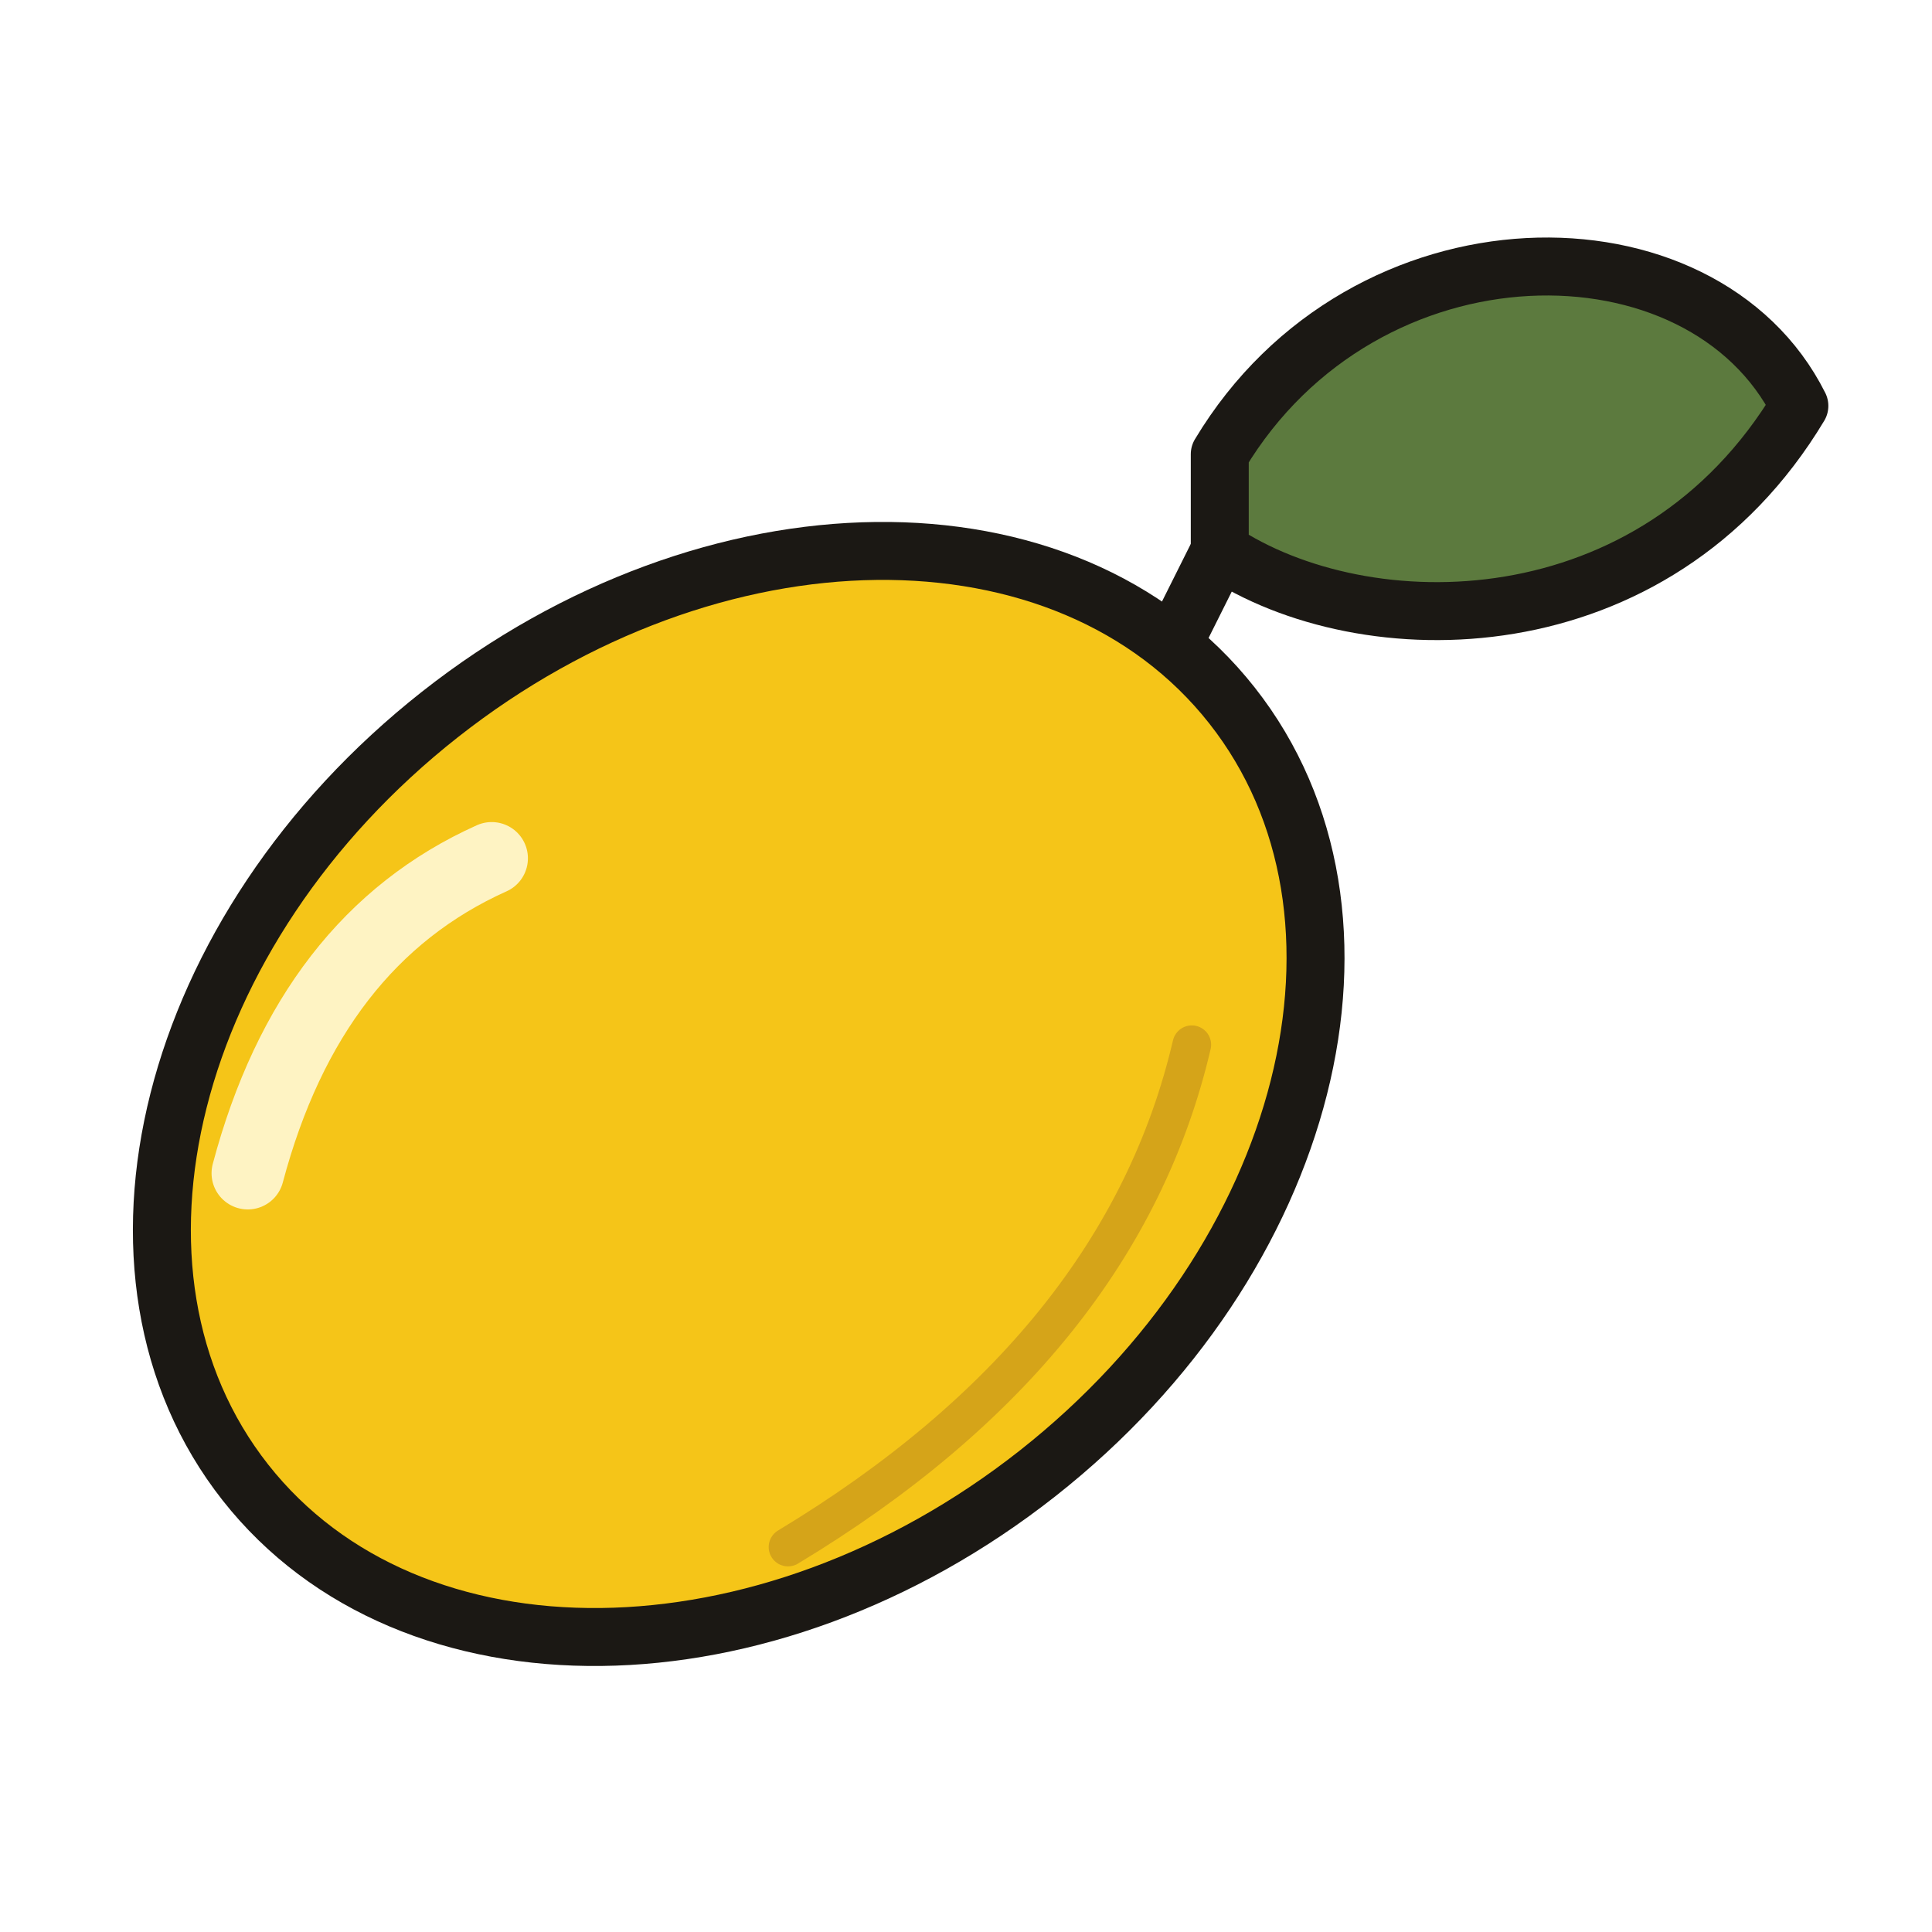
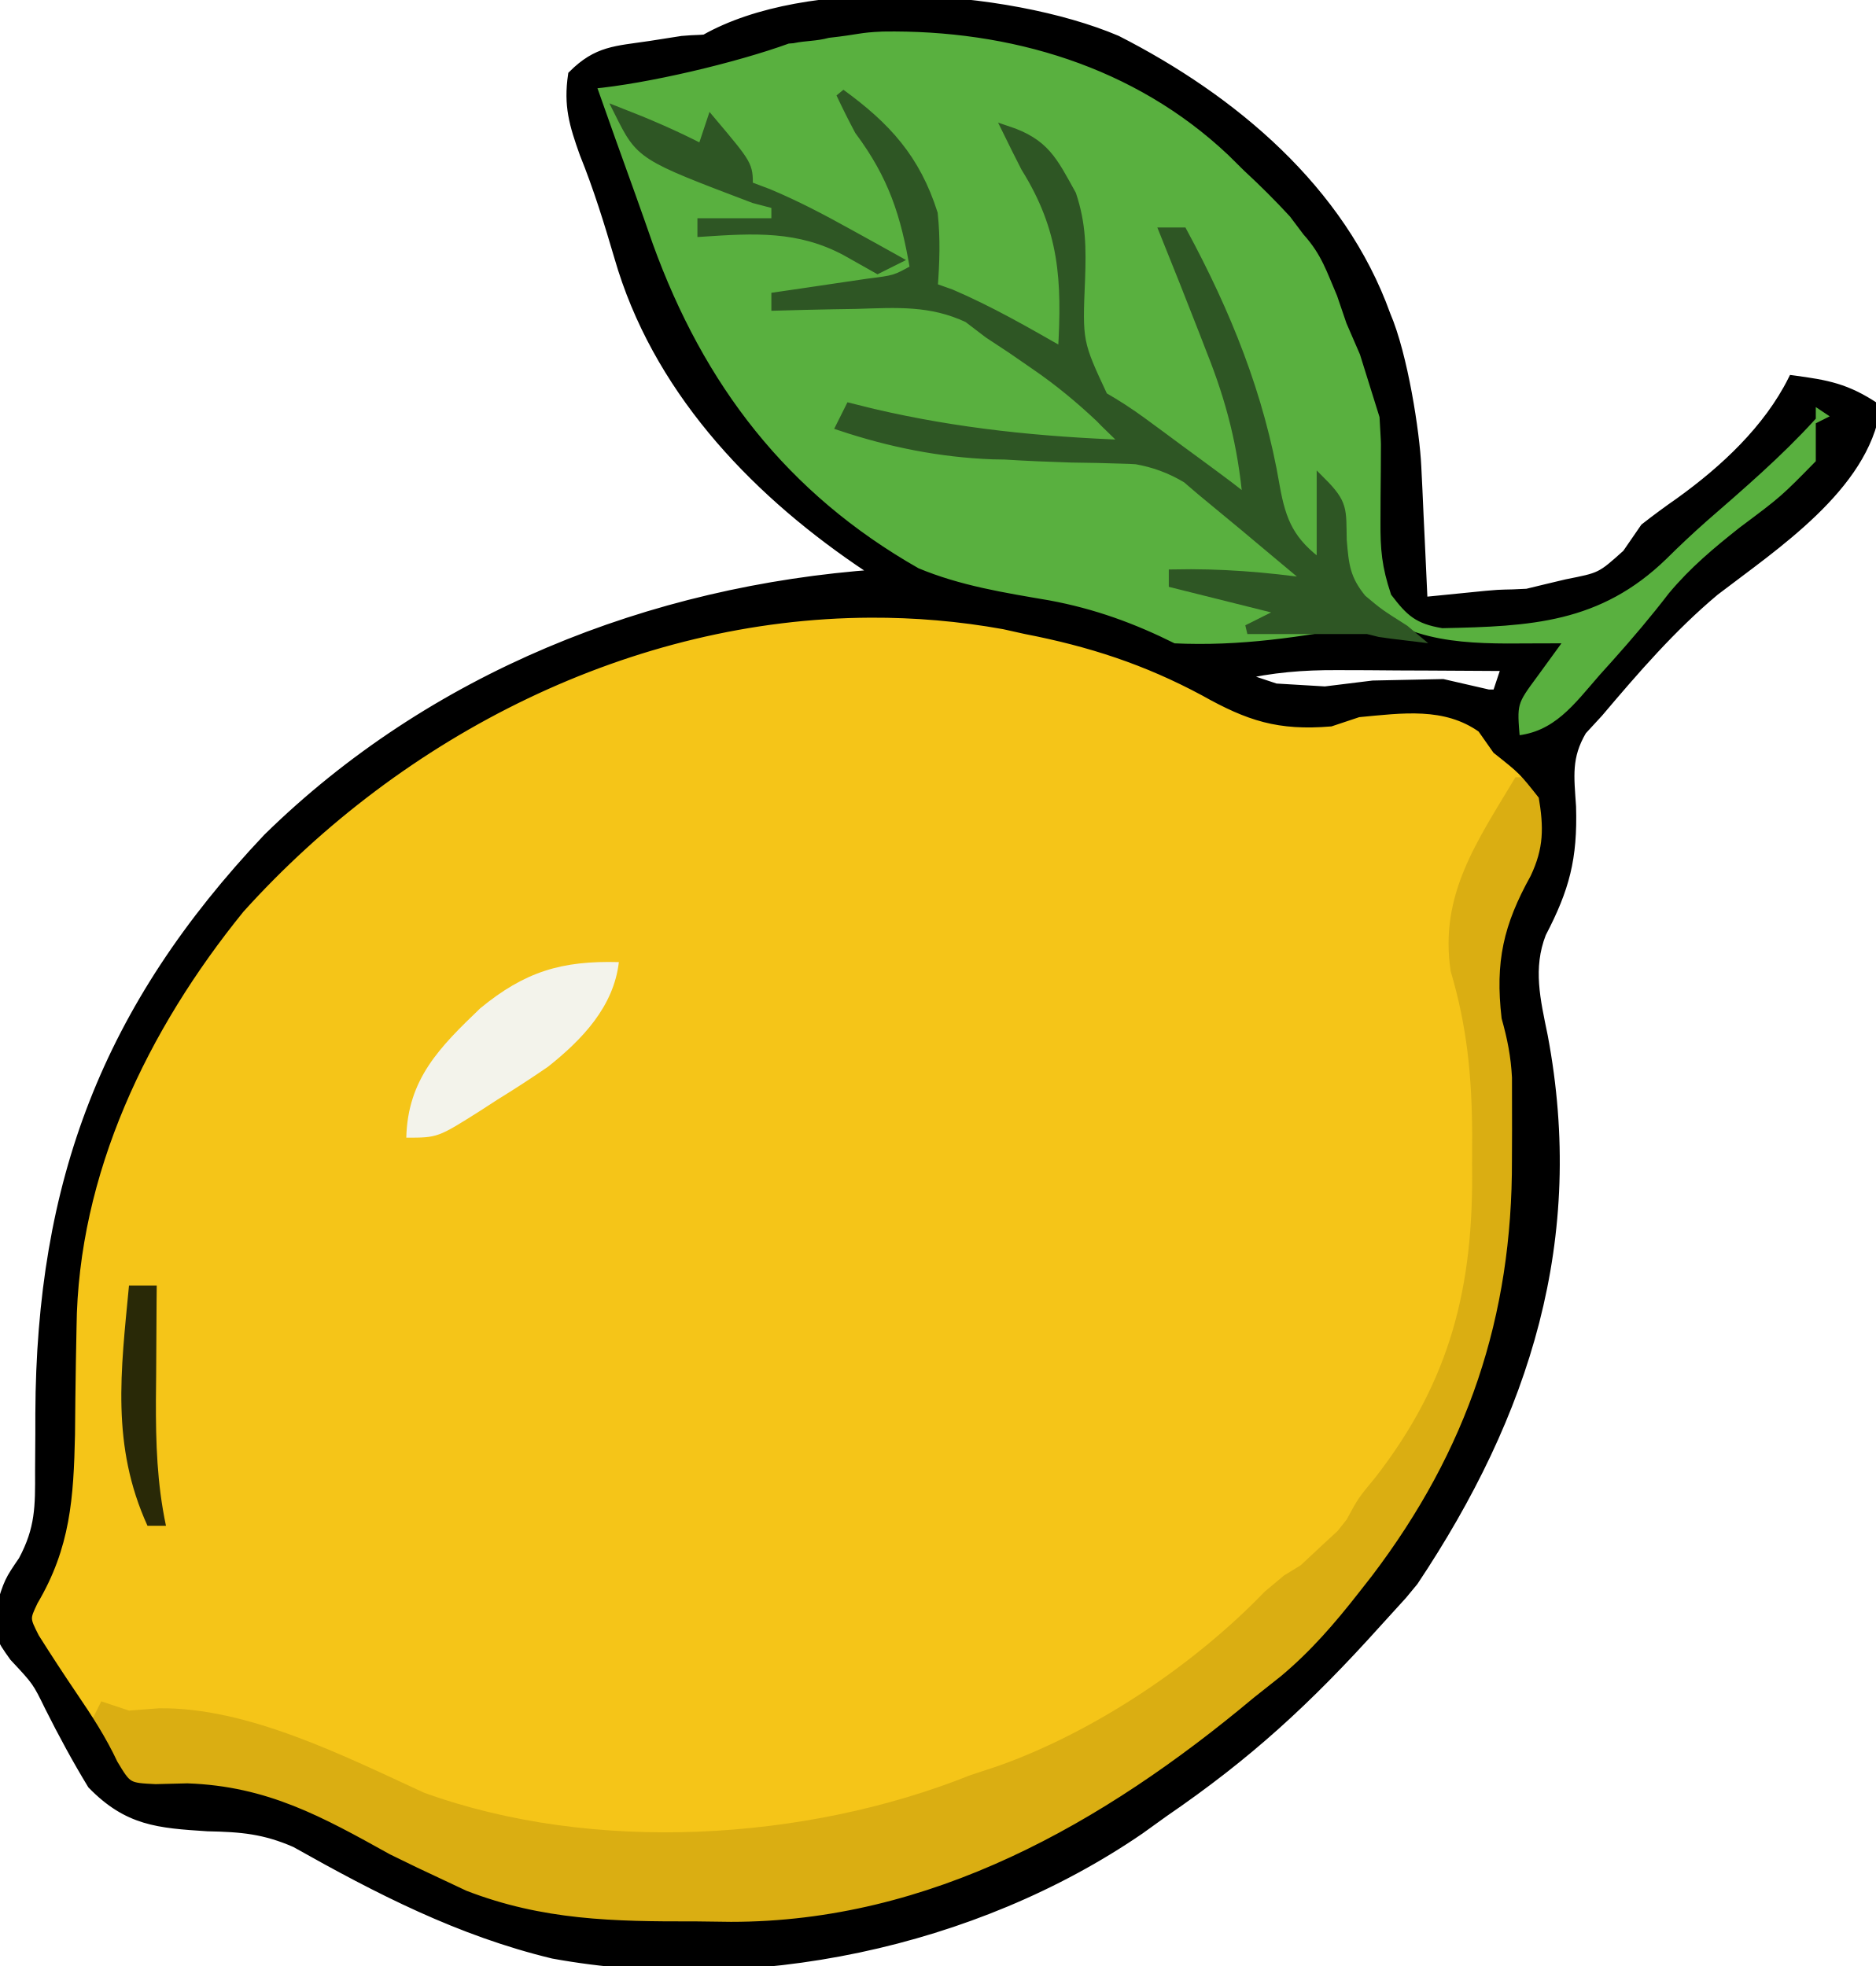
- <svg xmlns="http://www.w3.org/2000/svg" viewBox="0 0 80 80" fill="none">
-   <path d="m 50.508 18.806 c 6 -10 20 -10 24 -2 -6 10 -18 10 -24 6 z" fill="#5C7A3E" stroke="#1B1814" stroke-width="2.4" stroke-linejoin="round" />
-   <path d="m 50.508 22.806 -3 6" stroke="#1B1814" stroke-width="2.4" stroke-linecap="round" fill="none" />
-   <ellipse cx="-3.996" cy="54.513" rx="26" ry="20" fill="#F5C518" stroke="#1B1814" stroke-width="2.4" transform="rotate(-38.22175)" />
-   <path d="M 10.26 48.58 Q 12.83 38.92, 20.36 35.54" stroke="#FFF8D6" stroke-width="3" stroke-linecap="round" fill="none" opacity="0.9" />
-   <path d="M 32.63 64.06 Q 46.44 55.73, 49.35 43.26" stroke="#C8951A" stroke-width="1.6" stroke-linecap="round" fill="none" opacity="0.7" />
+ <svg xmlns="http://www.w3.org/2000/svg" width="202.957" height="212.758" version="1.1" id="svg138">
+   <defs id="defs142" />
+   <namedview id="namedview140" pagecolor="#ffffff" bordercolor="#000000" borderopacity="0.25" showgrid="false" />
+   <path style="fill:#f5c518;fill-opacity:1" d="m 13.441,194.218 -4.059,-4.284 -1.917,-5.975 -5.186,-6.201 -0.564,-4.284 3.721,-8.005 1.353,-10.823 1.127,-24.578 2.756,-8.865 5.637,-11.274 5.073,-8.343 8.005,-9.358 11.679,-9.759 12.289,-7.667 19.956,-7.779 17.813,-1.691 22.21,2.029 16.586,5.578 4.622,3.044 h 25.029 l 7.892,7.779 1.015,9.583 -4.397,9.809 1.578,21.759 -1.4,14.369 -3.608,15.671 -7.554,13.191 -2.706,2.48 -3.608,5.412 -9.245,9.245 -17.362,12.853 -14.38,6.826 -14.318,4.622 -17.024,1.691 -19.73,-2.48 -19.054,-8.681 -6.426,-3.833 z" id="path1408" />
+   <path id="path6" d="m 97.753,0.664 c -5.525,-0.029 -11.193,-0.2 -16.797,1.454 -3.535,1.953 -6.614,2.493 -10.625,3 -3.739,0.47 -5.687,0.312 -8.375,3 -0.486,3.303 0.12,5.334 1.25,8.5 1.484,3.674 2.633,7.386 3.75,11.188 4.024,13.999 14.222,24.901 25.988,32.957 l 2.014,1.355 c -0.557,0.04 -1.11,0.105 -1.666,0.152 l 7.332,1.32 18.494,4.305 9.566,4.305 16.742,-1.594 18.814,0.797 -2.072,7.334 1.115,1.914 5.102,1.914 1.488,1.152 c 0.034,-1.544 0.303,-2.974 1.293,-4.658 l 1.789,-1.941 c 3.928,-4.642 7.893,-9.235 12.562,-13.145 6.424,-4.927 16.16,-11.284 17.438,-19.855 -3.188,-2.125 -5.265,-2.502 -9,-3 -2.681,5.362 -7.383,9.725 -12.188,13.188 -1.296,0.903 -2.568,1.84 -3.812,2.812 l -1.938,2.812 c -2.851,2.58 -2.97,3.018 -6.568,4.054 -1.459,0.067 -2.838,0.369 -4.415,0.569 -2.256,1.089 -2.036,-0.326 -4.244,-0.119 -0.836,0.084 -1.649,0.166 -2.461,0.246 -1.458,0.15 -2.916,0.296 -4.375,0.438 -0.643,-6.229 -1.089,-12.285 -1.676,-18.605 C 149.86,31.625 143.695,20.477 131.875,11.227 121.584,3.787 109.908,0.728 97.753,0.664 Z" style="fill:#59b03f;fill-opacity:1" />
+   <path d="m 163.957,84.118 h 2 c 1.564,3.129 1.28,5.527 1,9 -0.895,1.922 -0.895,1.922 -2,3.875 -2.617,4.754 -2.955,9.696 -1.496,14.936 0.99,4.372 0.68,8.914 0.684,13.376 l 0.037,3.042 c 0.03,15.788 -5.559,29.328 -15.225,41.771 l -1.836,2.52 c -4.948,6.574 -10.61,11.542 -17.164,16.48 l -2.398,1.871 c -9.119,6.801 -19.865,11.486 -30.602,15.129 l -2.836,1.05 c -5.937,1.668 -12.175,1.319 -18.289,1.325 l -3.766,0.074 c -10.993,0.035 -20.682,-2.262 -30.422,-7.449 -0.988,-0.51 -1.977,-1.018 -2.996,-1.543 -1.598,-0.858 -3.174,-1.757 -4.726,-2.695 -4.496,-2.625 -7.985,-2.945 -13.215,-3.075 -6.236,-0.253 -6.236,-0.253 -8.574,-2.226 -1.114,-1.899 -1.114,-1.899 -2.176,-5.461 l 1,-2 3,1 3.25,-0.25 c 9.625,-0.124 20.106,5.204 28.676,9.137 18.267,6.615 41.22,5.255 59.074,-1.887 l 3.09,-1.023 c 10.394,-3.712 21.11,-10.878 28.789,-18.852 l 2.065,-1.73 1.831,-1.127 2.169,-2.027 1.831,-1.691 0.975,-1.237 c 1.25,-2.312 1.25,-2.312 3.063,-4.5 8.193,-10.534 10.688,-20.693 10.5,-33.875 l 0.01,-3.431 c -0.04,-6.202 -0.56,-11.565 -2.323,-17.506 -1.265,-8.29 2.862,-14.075 7,-21 z" fill="#e0d40d" id="path10" style="fill:#daae12;fill-opacity:1" />
+   <path d="m 66.957,104.118 c -0.558,4.838 -3.996,8.408 -7.674,11.33 a 127.835,127.835 0 0 1 -5.451,3.545 l -1.879,1.219 c -4.596,2.906 -4.596,2.906 -7.996,2.906 0.16,-6.365 3.629,-9.8 8,-14 4.83,-3.976 8.816,-5.172 15,-5 z" fill="#FBFAE3" id="path26" style="fill:#f3f3eb;fill-opacity:1" />
+   <path d="m 13.957,139.118 h 3 l -0.016,1.74 c -0.02,2.629 -0.034,5.257 -0.046,7.885 l -0.026,2.738 c -0.017,4.666 0.12,9.047 1.088,13.637 h -2 c -3.954,-8.7 -2.883,-16.735 -2,-26 z" fill="#4D4B0B" id="path44" style="fill:#292907;fill-opacity:1" />
+   <path id="path8" d="M 97.688 0.01 C 89.712 -0.119 81.809 1.094 76.264 4.236 C 76.137 4.243 75.824 4.271 75.723 4.273 C 75.124 4.287 74.492 4.327 73.793 4.387 L 70.332 4.93 C 66.62 5.485 64.631 5.443 61.957 8.117 C 61.471 11.42 62.077 13.451 63.207 16.617 C 64.691 20.291 65.84 24.003 66.957 27.805 C 70.981 41.804 81.179 52.706 92.945 60.762 L 94.959 62.117 C 70.385 63.862 46.704 73.277 28.959 90.68 C 11.528 109.118 4.424 127.98 4.324 152.977 L 4.322 155.109 C 4.312 156.47 4.303 157.83 4.295 159.191 C 4.313 163.068 4.324 165.428 2.496 168.861 C 0.958 171.116 0.958 171.117 0.02 174.117 C -0.043 177.117 -0.042 177.118 1.52 179.305 C 3.99 181.945 3.989 181.944 5.352 184.734 C 6.792 187.6 8.289 190.377 9.957 193.117 C 13.842 197.097 17.113 197.334 22.457 197.68 C 26.11 197.753 28.599 197.96 31.961 199.43 C 40.966 204.501 49.738 209.024 59.84 211.461 C 81.249 215.37 105.382 210.312 123.316 198.016 L 125.957 196.117 C 134.946 189.957 141.361 184.099 149.021 175.58 L 151.746 172.584 L 152.957 171.117 C 165.067 152.953 171.099 134.026 166.957 112.117 C 166.168 108.252 165.311 104.771 166.785 100.996 C 169.321 96.129 170.182 92.88 170.02 87.305 C 169.804 84.009 169.48 81.931 171.168 79.059 L 172.957 77.117 C 176.885 72.475 180.85 67.883 185.52 63.973 C 191.943 59.046 201.679 52.688 202.957 44.117 C 199.769 41.992 197.692 41.615 193.957 41.117 C 191.276 46.479 186.575 50.842 181.77 54.305 C 180.473 55.207 179.202 56.145 177.957 57.117 L 176.02 59.93 C 173.169 62.51 173.168 62.449 169.49 63.186 C 168.011 63.551 166.794 63.814 165.217 64.213 C 162.502 64.365 163.001 64.227 160.793 64.434 C 159.957 64.518 159.144 64.6 158.332 64.68 C 156.874 64.83 155.416 64.976 153.957 65.117 C 153.859 62.898 153.757 60.679 153.65 58.461 L 153.52 55.742 L 153.4 53.047 L 153.273 50.469 C 153.105 46.859 151.829 38.469 149.945 34.088 C 145.079 20.528 133.335 10.714 120.824 4.336 C 114.947 1.837 106.277 0.148 97.688 0.01 z M 95.488 2.914 C 109.381 2.694 122.984 6.731 133.234 16.414 L 134.957 18.117 C 136.691 19.715 138.36 21.383 139.957 23.117 L 141.408 25.047 C 143.449 27.32 143.99 29.193 145.125 31.816 L 146.145 34.805 L 147.609 38.184 L 149.752 45.047 C 149.801 46.025 149.911 47.628 149.908 48.08 L 149.895 50.93 L 149.869 53.744 L 149.859 56.449 C 149.84 59.44 149.997 61.234 150.957 64.117 C 152.584 66.24 153.422 67.026 156.086 67.48 C 165.549 67.283 172.917 66.949 179.949 60.117 C 181.353 58.722 182.797 57.368 184.277 56.055 C 188.305 52.547 192.357 49.067 195.957 45.117 L 195.957 43.117 L 198.957 45.117 L 196.957 46.117 L 196.957 50.117 C 193.039 54.115 193.04 54.115 188.52 57.492 C 185.726 59.705 183.24 61.779 180.953 64.516 C 179.021 67.034 177.003 69.409 174.891 71.773 L 173.457 73.367 C 170.674 76.552 168.452 79.735 163.957 80.117 C 163.607 76.049 163.607 76.049 165.957 72.867 L 167.957 70.117 C 161.611 70.101 154.351 70.688 148.986 66.896 L 147.666 68.117 L 147.957 68.117 C 140.82 69.429 134.211 70.468 126.957 70.117 C 122.542 67.91 118.295 66.365 113.445 65.465 C 108.539 64.626 103.77 63.875 99.152 61.945 C 84.765 53.763 75.712 41.911 70.156 26.555 C 69.53 24.76 68.902 22.965 68.26 21.176 C 66.81 17.162 65.375 13.142 63.957 9.117 C 69.948 8.572 79.521 6.301 85.236 4.221 L 85.77 4.18 C 87.206 3.885 88.163 3.984 89.598 3.6 C 92.992 3.225 92.833 3.025 95.488 2.914 z M 94.184 66.344 C 98.98 66.323 103.81 66.729 108.633 67.6 L 110.957 68.117 C 117.954 69.473 124.013 71.442 130.27 74.805 C 135.148 77.542 138.341 78.58 143.957 78.117 L 146.957 77.117 C 151.685 76.677 156.35 75.975 160.332 78.805 L 161.957 81.117 C 164.77 83.347 164.77 83.347 166.957 86.117 C 167.535 89.519 167.55 91.873 166.047 95.027 C 163.142 100.265 162.269 104.113 162.957 110.117 C 163.579 112.333 163.966 114.279 164.086 116.588 L 164.09 119.328 L 164.094 122.352 L 164.082 125.492 C 164.146 142.592 159.229 157.156 148.83 170.848 L 147.395 172.68 C 144.792 176.01 142.162 179.057 138.914 181.773 L 135.957 184.117 C 119.634 197.781 100.809 208.491 79.072 208.479 L 75.27 208.43 C 66.36 208.452 58.632 208.313 50.262 205.074 L 47.832 203.93 C 45.861 203.019 43.903 202.079 41.957 201.117 C 34.627 197.043 28.791 193.791 20.27 193.492 L 16.82 193.578 C 13.787 193.427 13.787 193.427 12.254 190.879 C 11.005 188.22 9.543 185.979 7.895 183.555 C 6.48 181.466 5.1 179.355 3.756 177.221 C 2.717 175.167 2.716 175.165 3.613 173.275 C 7.122 167.347 7.465 162.062 7.615 155.262 C 7.635 152.65 7.666 150.038 7.709 147.426 L 7.781 143.633 C 7.947 126.887 15.543 111.166 25.957 98.336 C 43.361 79.028 68.282 66.454 94.184 66.344 z M 144.695 72.02 L 147.928 72.029 L 151.27 72.055 L 154.67 72.068 C 157.433 72.08 160.195 72.096 162.957 72.117 L 161.957 75.117 L 161.025 75.117 L 156.113 73.988 L 148.539 74.146 L 143.357 74.785 L 138.016 74.467 L 133.967 73.115 C 137.609 72.276 140.961 72 144.695 72.02 z " style="fill:#000000;fill-opacity:1;stroke:#000000;stroke-opacity:1" />
+   <path id="path16" d="M 90.957 10.117 C 91.589 11.468 92.256 12.801 92.957 14.117 C 96.61 19.026 97.956 23.19 98.957 29.117 C 96.864 30.282 96.864 30.282 93.918 30.652 L 90.332 31.18 L 86.73 31.715 L 83.957 32.117 L 83.957 33.117 C 86.008 33.057 88.06 33.009 90.111 32.971 L 92.645 32.93 C 97.033 32.794 100.698 32.527 104.727 34.418 L 106.957 36.117 L 109.457 37.766 L 111.957 39.492 C 114.54 41.26 116.82 43.156 119.023 45.229 C 119.203 45.413 119.307 45.525 119.52 45.742 L 121.957 48.117 C 112.527 47.762 103.671 46.888 94.457 44.738 L 91.957 44.117 L 90.957 46.117 C 96.307 47.9 101.746 48.996 107.396 49.209 L 108.717 49.232 C 111.088 49.384 113.477 49.48 115.895 49.555 L 118.695 49.6 L 121.359 49.676 C 121.951 49.686 122.448 49.711 122.934 49.742 C 124.801 50.075 126.569 50.687 128.398 51.783 L 129.957 53.117 C 131.501 54.384 133.04 55.657 134.574 56.936 L 136.207 58.305 C 138.125 59.908 140.041 61.512 141.957 63.117 C 136.887 62.405 132.075 62.01 126.957 62.117 L 126.957 63.117 L 138.957 66.117 L 134.957 68.117 L 147.957 68.117 L 149.27 68.441 L 150.566 68.623 L 152.902 68.906 L 151.957 68.117 C 149.175 66.353 149.175 66.353 147.352 64.82 C 145.583 62.66 145.434 61.19 145.207 58.43 C 145.141 55.141 145.375 54.535 142.957 52.117 L 142.957 61.117 C 139.611 58.663 138.655 56.563 137.957 52.617 C 136.291 42.764 132.687 33.88 127.957 25.117 L 125.957 25.117 C 127.399 28.687 128.819 32.266 130.217 35.854 L 131.02 37.93 C 133.194 43.378 134.426 48.261 134.957 54.117 C 134.882 54.08 134.808 54.038 134.732 54 C 133.775 53.179 132.555 52.275 129.645 50.129 L 127.582 48.617 L 125.543 47.105 L 123.559 45.648 A 45.15 45.15 0 0 0 119.365 42.924 C 116.615 37.052 116.611 36.986 116.898 30.223 C 117.014 26.876 117.007 24.268 115.941 21.068 C 113.892 17.374 113.062 15.485 108.957 14.117 C 109.611 15.457 110.278 16.79 110.957 18.117 C 115.125 24.81 115.427 30.287 114.957 38.117 C 110.996 35.856 107.09 33.603 102.895 31.805 L 100.957 31.117 C 101.157 28.322 101.249 25.886 100.957 23.117 C 99.072 17.192 95.914 13.722 90.957 10.117 z M 66.957 12.117 C 69.319 16.84 69.319 16.84 81.582 21.492 L 83.957 22.117 L 83.957 24.117 L 75.957 24.117 L 75.957 25.117 C 81.607 24.743 86.423 24.45 91.52 27.18 L 94.957 29.117 L 96.957 28.117 L 94.727 26.875 L 91.77 25.242 C 88.91 23.657 86.113 22.182 83.094 20.922 L 80.957 20.117 C 80.957 17.867 80.957 17.867 76.957 13.117 L 75.957 16.117 C 73.02 14.594 70.04 13.316 66.957 12.117 z " style="fill:#2e5624;fill-opacity:1;stroke:#2e5624;stroke-opacity:1;stroke-width:1;stroke-dasharray:none" />
</svg>
